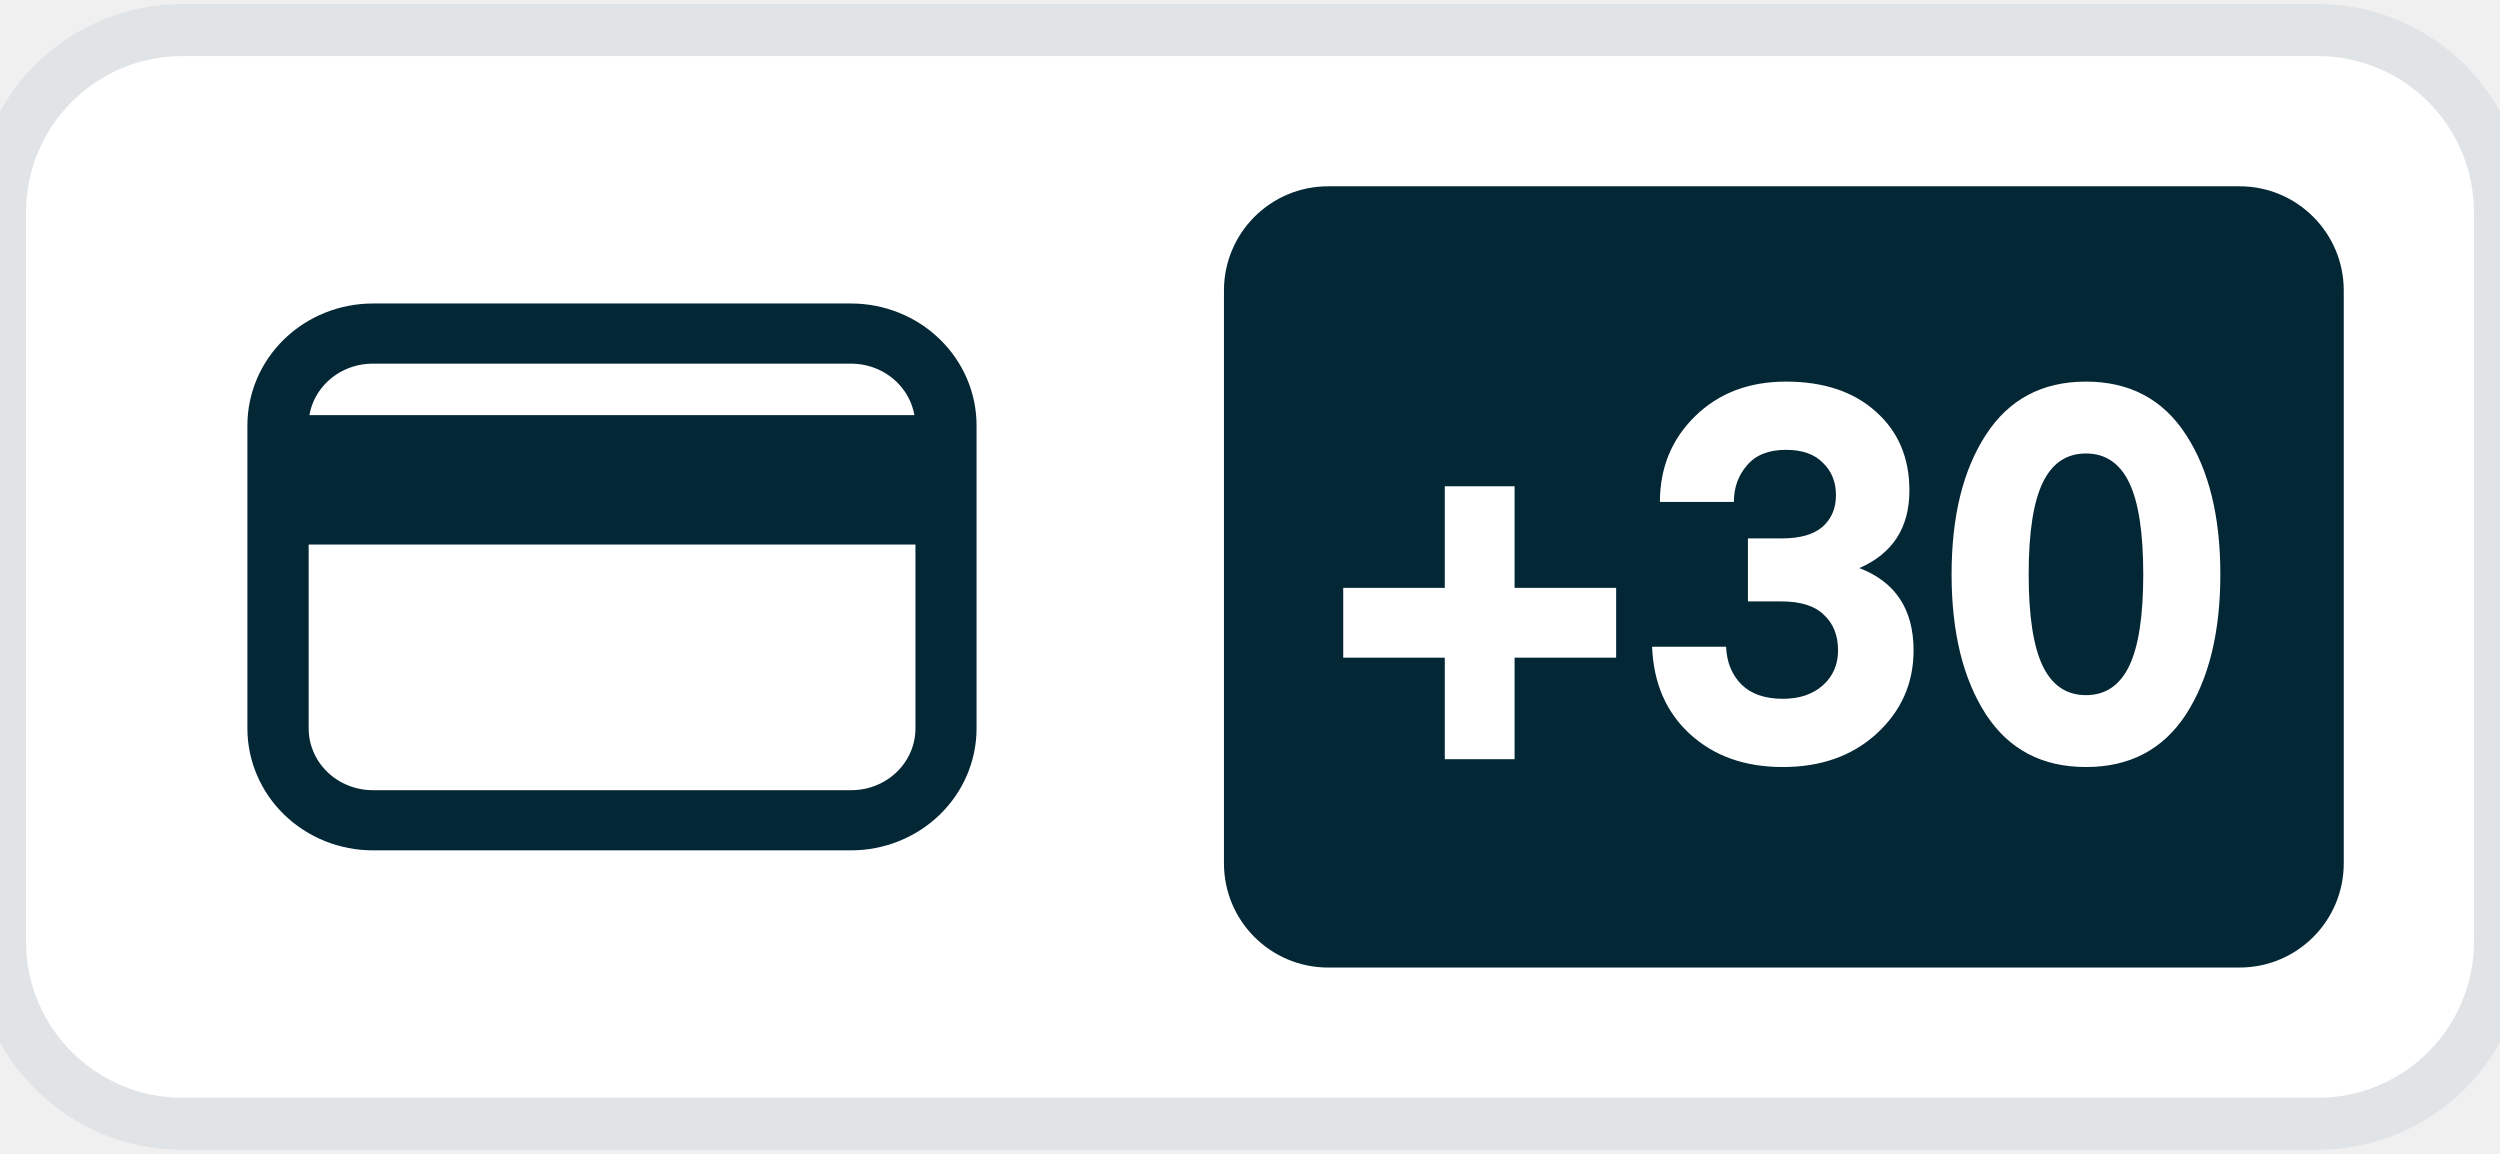
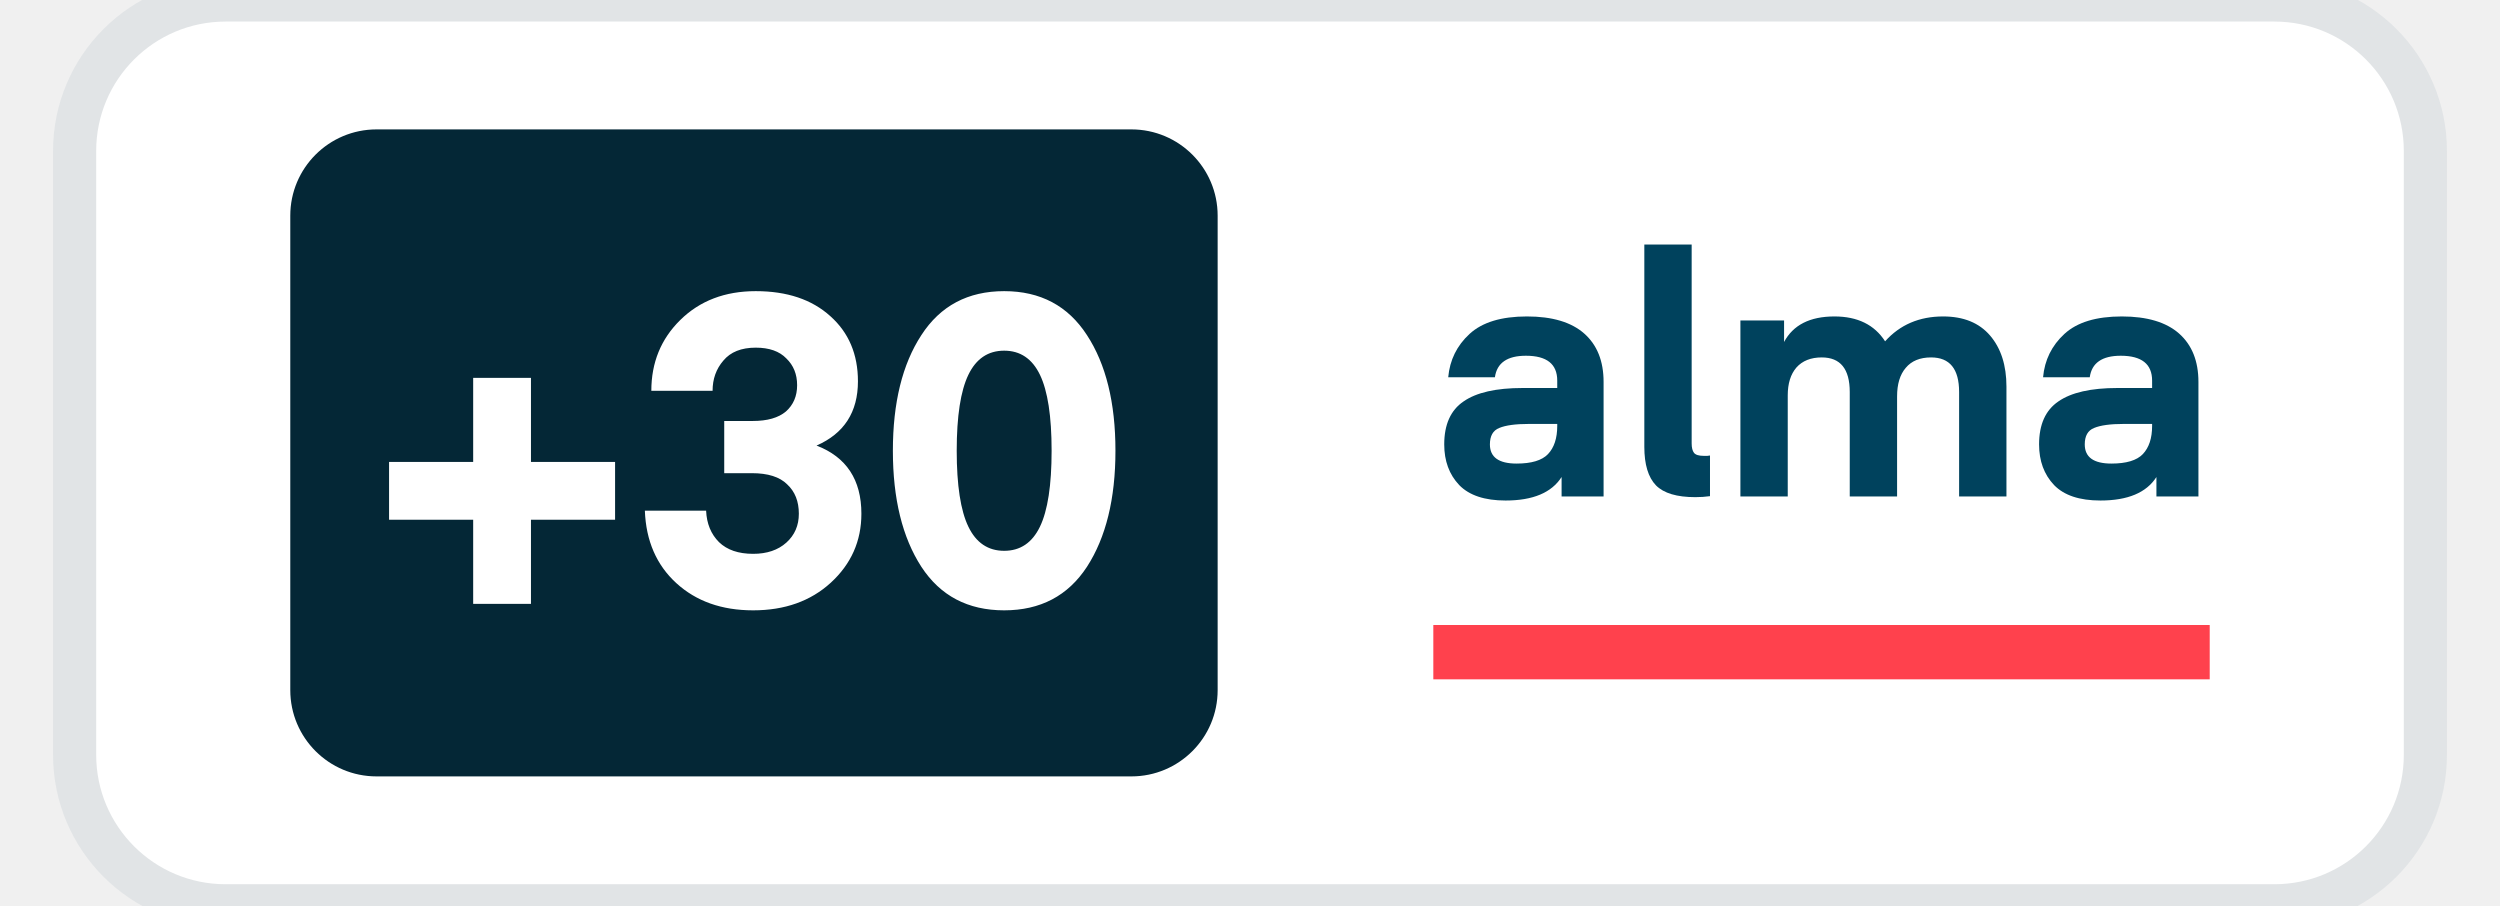
- <svg xmlns="http://www.w3.org/2000/svg" width="65" height="30" viewBox="0 0 96 42" fill="none">
-   <path d="M0 7C0 3.134 3.134 0 7 0H89C92.866 0 96 3.134 96 7V35C96 38.866 92.866 42 89 42H7C3.134 42 0 38.866 0 35V7Z" fill="white" />
-   <path d="M32.686 11H14.314C13.169 11.002 12.071 11.444 11.262 12.229C10.453 13.014 9.999 14.078 10 15.188V26.812C9.999 27.922 10.453 28.986 11.262 29.771C12.071 30.556 13.169 30.998 14.314 31H32.686C33.831 30.998 34.929 30.556 35.738 29.771C36.547 28.986 37.001 27.922 37 26.812V15.188C37.001 14.078 36.547 13.014 35.738 12.229C34.929 11.444 33.831 11.002 32.686 11ZM14.314 12.311H32.686C33.075 12.311 33.461 12.386 33.821 12.531C34.18 12.675 34.507 12.887 34.782 13.155C35.057 13.422 35.275 13.739 35.423 14.088C35.572 14.437 35.648 14.81 35.647 15.188V15.287H11.347V15.188C11.346 14.81 11.422 14.436 11.571 14.086C11.72 13.737 11.938 13.42 12.214 13.153C12.49 12.885 12.817 12.673 13.177 12.529C13.538 12.384 13.924 12.31 14.314 12.311ZM32.686 29.689H14.314C13.925 29.689 13.539 29.614 13.179 29.469C12.82 29.325 12.493 29.113 12.218 28.845C11.943 28.578 11.725 28.261 11.577 27.912C11.428 27.563 11.352 27.19 11.353 26.812V19.256H35.653V26.812C35.654 27.19 35.578 27.564 35.429 27.913C35.28 28.263 35.062 28.58 34.786 28.847C34.51 29.115 34.183 29.327 33.823 29.471C33.462 29.616 33.076 29.69 32.686 29.689Z" fill="#042736" stroke="#042736" />
-   <rect x="47" y="6" width="43" height="30" rx="4" fill="#042736" />
-   <path d="M55.48 17.52H58.16V21.42H62.06V24.1H58.16V28H55.48V24.1H51.58V21.42H55.48V17.52ZM67.121 21.94V19.52H68.441C69.121 19.52 69.634 19.373 69.981 19.08C70.327 18.773 70.501 18.367 70.501 17.86C70.501 17.353 70.334 16.94 70.001 16.62C69.681 16.287 69.207 16.12 68.581 16.12C67.914 16.12 67.414 16.32 67.081 16.72C66.747 17.107 66.581 17.573 66.581 18.12H63.741C63.741 16.813 64.187 15.72 65.081 14.84C65.987 13.947 67.154 13.5 68.581 13.5C70.034 13.5 71.187 13.887 72.041 14.66C72.894 15.42 73.321 16.427 73.321 17.68C73.321 19.107 72.681 20.1 71.401 20.66C72.787 21.193 73.481 22.247 73.481 23.82C73.481 25.087 73.007 26.153 72.061 27.02C71.127 27.873 69.927 28.3 68.461 28.3C67.007 28.3 65.821 27.88 64.901 27.04C63.981 26.2 63.494 25.08 63.441 23.68H66.281C66.307 24.28 66.507 24.767 66.881 25.14C67.254 25.5 67.781 25.68 68.461 25.68C69.101 25.68 69.614 25.507 70.001 25.16C70.387 24.813 70.581 24.367 70.581 23.82C70.581 23.247 70.401 22.793 70.041 22.46C69.694 22.113 69.147 21.94 68.401 21.94H67.121ZM83.941 26.28C83.061 27.627 81.781 28.3 80.101 28.3C78.421 28.3 77.141 27.627 76.261 26.28C75.381 24.92 74.941 23.127 74.941 20.9C74.941 18.673 75.381 16.887 76.261 15.54C77.141 14.18 78.421 13.5 80.101 13.5C81.781 13.5 83.061 14.18 83.941 15.54C84.821 16.887 85.261 18.673 85.261 20.9C85.261 23.127 84.821 24.92 83.941 26.28ZM81.761 17.38C81.401 16.633 80.848 16.26 80.101 16.26C79.355 16.26 78.801 16.633 78.441 17.38C78.081 18.127 77.901 19.3 77.901 20.9C77.901 22.5 78.081 23.673 78.441 24.42C78.801 25.167 79.355 25.54 80.101 25.54C80.848 25.54 81.401 25.167 81.761 24.42C82.121 23.673 82.301 22.5 82.301 20.9C82.301 19.3 82.121 18.127 81.761 17.38Z" fill="white" />
-   <path d="M7 1H89V-1H7V1ZM95 7V35H97V7H95ZM89 41H7V43H89V41ZM1 35V7H-1V35H1ZM7 41C3.686 41 1 38.314 1 35H-1C-1 39.418 2.582 43 7 43V41ZM95 35C95 38.314 92.314 41 89 41V43C93.418 43 97 39.418 97 35H95ZM89 1C92.314 1 95 3.686 95 7H97C97 2.582 93.418 -1 89 -1V1ZM7 -1C2.582 -1 -1 2.582 -1 7H1C1 3.686 3.686 1 7 1V-1Z" fill="#E1E4E6" />
+ <svg xmlns="http://www.w3.org/2000/svg" width="69" height="25" viewBox="0 0 109 42" fill="none">
+   <path d="M0 7C0 3.134 3.134 0 7 0H102C105.866 0 109 3.134 109 7V35C109 38.866 105.866 42 102 42H7C3.134 42 0 38.866 0 35V7Z" fill="white" />
+   <rect x="10" y="6" width="43" height="30" rx="4" fill="#042736" />
+   <path d="M18.48 17.52H21.16V21.42H25.06V24.1H21.16V28H18.48V24.1H14.58V21.42H18.48V17.52ZM30.121 21.94V19.52H31.441C32.121 19.52 32.634 19.373 32.981 19.08C33.327 18.773 33.501 18.367 33.501 17.86C33.501 17.353 33.334 16.94 33.001 16.62C32.681 16.287 32.207 16.12 31.581 16.12C30.914 16.12 30.414 16.32 30.081 16.72C29.747 17.107 29.581 17.573 29.581 18.12H26.741C26.741 16.813 27.187 15.72 28.081 14.84C28.987 13.947 30.154 13.5 31.581 13.5C33.034 13.5 34.187 13.887 35.041 14.66C35.894 15.42 36.321 16.427 36.321 17.68C36.321 19.107 35.681 20.1 34.401 20.66C35.787 21.193 36.481 22.247 36.481 23.82C36.481 25.087 36.007 26.153 35.061 27.02C34.127 27.873 32.927 28.3 31.461 28.3C30.007 28.3 28.821 27.88 27.901 27.04C26.981 26.2 26.494 25.08 26.441 23.68H29.281C29.307 24.28 29.507 24.767 29.881 25.14C30.254 25.5 30.781 25.68 31.461 25.68C32.101 25.68 32.614 25.507 33.001 25.16C33.387 24.813 33.581 24.367 33.581 23.82C33.581 23.247 33.401 22.793 33.041 22.46C32.694 22.113 32.147 21.94 31.401 21.94H30.121ZM46.941 26.28C46.061 27.627 44.781 28.3 43.101 28.3C41.421 28.3 40.141 27.627 39.261 26.28C38.381 24.92 37.941 23.127 37.941 20.9C37.941 18.673 38.381 16.887 39.261 15.54C40.141 14.18 41.421 13.5 43.101 13.5C44.781 13.5 46.061 14.18 46.941 15.54C47.821 16.887 48.261 18.673 48.261 20.9C48.261 23.127 47.821 24.92 46.941 26.28ZM44.761 17.38C44.401 16.633 43.848 16.26 43.101 16.26C42.355 16.26 41.801 16.633 41.441 17.38C41.081 18.127 40.901 19.3 40.901 20.9C40.901 22.5 41.081 23.673 41.441 24.42C41.801 25.167 42.355 25.54 43.101 25.54C43.848 25.54 44.401 25.167 44.761 24.42C45.121 23.673 45.301 22.5 45.301 20.9C45.301 19.3 45.121 18.127 44.761 17.38Z" fill="white" />
+   <g clip-path="url(#clip0)">
+     <path d="M68.746 19.75V19.657H67.433C66.814 19.657 66.356 19.719 66.057 19.844C65.768 19.958 65.624 20.212 65.624 20.607C65.624 21.199 66.036 21.495 66.861 21.495C67.551 21.495 68.035 21.349 68.314 21.059C68.602 20.758 68.746 20.322 68.746 19.75ZM66.35 23.208C65.382 23.208 64.665 22.969 64.201 22.492C63.738 22.004 63.506 21.375 63.506 20.607C63.506 19.683 63.805 19.018 64.403 18.613C65 18.198 65.912 17.991 67.139 17.991H68.746V17.648C68.746 16.88 68.262 16.495 67.293 16.495C66.428 16.495 65.948 16.828 65.856 17.492H63.691C63.764 16.693 64.093 16.023 64.681 15.483C65.268 14.943 66.154 14.673 67.34 14.673C68.515 14.673 69.401 14.938 69.999 15.467C70.597 15.997 70.895 16.744 70.895 17.71V23.021H68.948V22.118C68.484 22.845 67.618 23.208 66.35 23.208Z" fill="#00425D" />
+     <path d="M75.829 21.121V23.006C75.613 23.037 75.386 23.052 75.149 23.052C74.294 23.052 73.686 22.871 73.325 22.507C72.964 22.133 72.784 21.536 72.784 20.716V11.34H74.979V20.56C74.979 20.758 75.015 20.903 75.087 20.997C75.16 21.09 75.309 21.137 75.536 21.137C75.587 21.137 75.644 21.137 75.706 21.137C75.778 21.126 75.819 21.121 75.829 21.121Z" fill="#00425D" />
+     <path d="M84.504 18.38V23.021H82.309V18.177C82.309 17.108 81.876 16.573 81.011 16.573C80.506 16.573 80.114 16.729 79.836 17.041C79.568 17.352 79.434 17.783 79.434 18.333V23.021H77.239V14.86H79.264V15.857C79.686 15.068 80.465 14.673 81.598 14.673C82.67 14.673 83.453 15.057 83.948 15.826C84.638 15.057 85.535 14.673 86.638 14.673C87.586 14.673 88.313 14.969 88.818 15.561C89.323 16.153 89.575 16.942 89.575 17.928V23.021H87.38V18.177C87.38 17.108 86.947 16.573 86.081 16.573C85.566 16.573 85.174 16.734 84.906 17.056C84.638 17.367 84.504 17.809 84.504 18.38Z" fill="#00425D" />
+     <path d="M96.329 19.75V19.657H95.014C94.396 19.657 93.937 19.719 93.639 19.844C93.35 19.958 93.206 20.212 93.206 20.607C93.206 21.199 93.618 21.495 94.442 21.495C95.133 21.495 95.617 21.349 95.896 21.059C96.184 20.758 96.329 20.322 96.329 19.75ZM93.932 23.208C92.963 23.208 92.247 22.969 91.784 22.492C91.32 22.004 91.088 21.375 91.088 20.607C91.088 19.683 91.387 19.018 91.984 18.613C92.582 18.198 93.494 17.991 94.721 17.991H96.329V17.648C96.329 16.88 95.844 16.495 94.875 16.495C94.01 16.495 93.53 16.828 93.438 17.492H91.273C91.346 16.693 91.675 16.023 92.263 15.483C92.85 14.943 93.737 14.673 94.922 14.673C96.097 14.673 96.983 14.938 97.581 15.467C98.178 15.997 98.477 16.744 98.477 17.71V23.021H96.529V22.118C96.066 22.845 95.2 23.208 93.932 23.208Z" fill="#00425D" />
+     <rect x="63" y="28.98" width="36" height="2.58" fill="#FF414D" />
+   </g>
+   <path d="M7 1H102V-1H7V1ZM108 7V35H110V7H108ZM102 41H7V43H102V41ZM1 35V7H-1V35H1ZM7 41C3.686 41 1 38.314 1 35H-1C-1 39.418 2.582 43 7 43V41ZM108 35C108 38.314 105.314 41 102 41V43C106.418 43 110 39.418 110 35H108ZM102 1C105.314 1 108 3.686 108 7H110C110 2.582 106.418 -1 102 -1V1ZM7 -1C2.582 -1 -1 2.582 -1 7H1C1 3.686 3.686 1 7 1V-1Z" fill="#E1E4E6" />
+   <defs>
+     <clipPath id="clip0">
+       <rect width="36" height="21" fill="white" transform="translate(63 10.5)" />
+     </clipPath>
+   </defs>
</svg>
